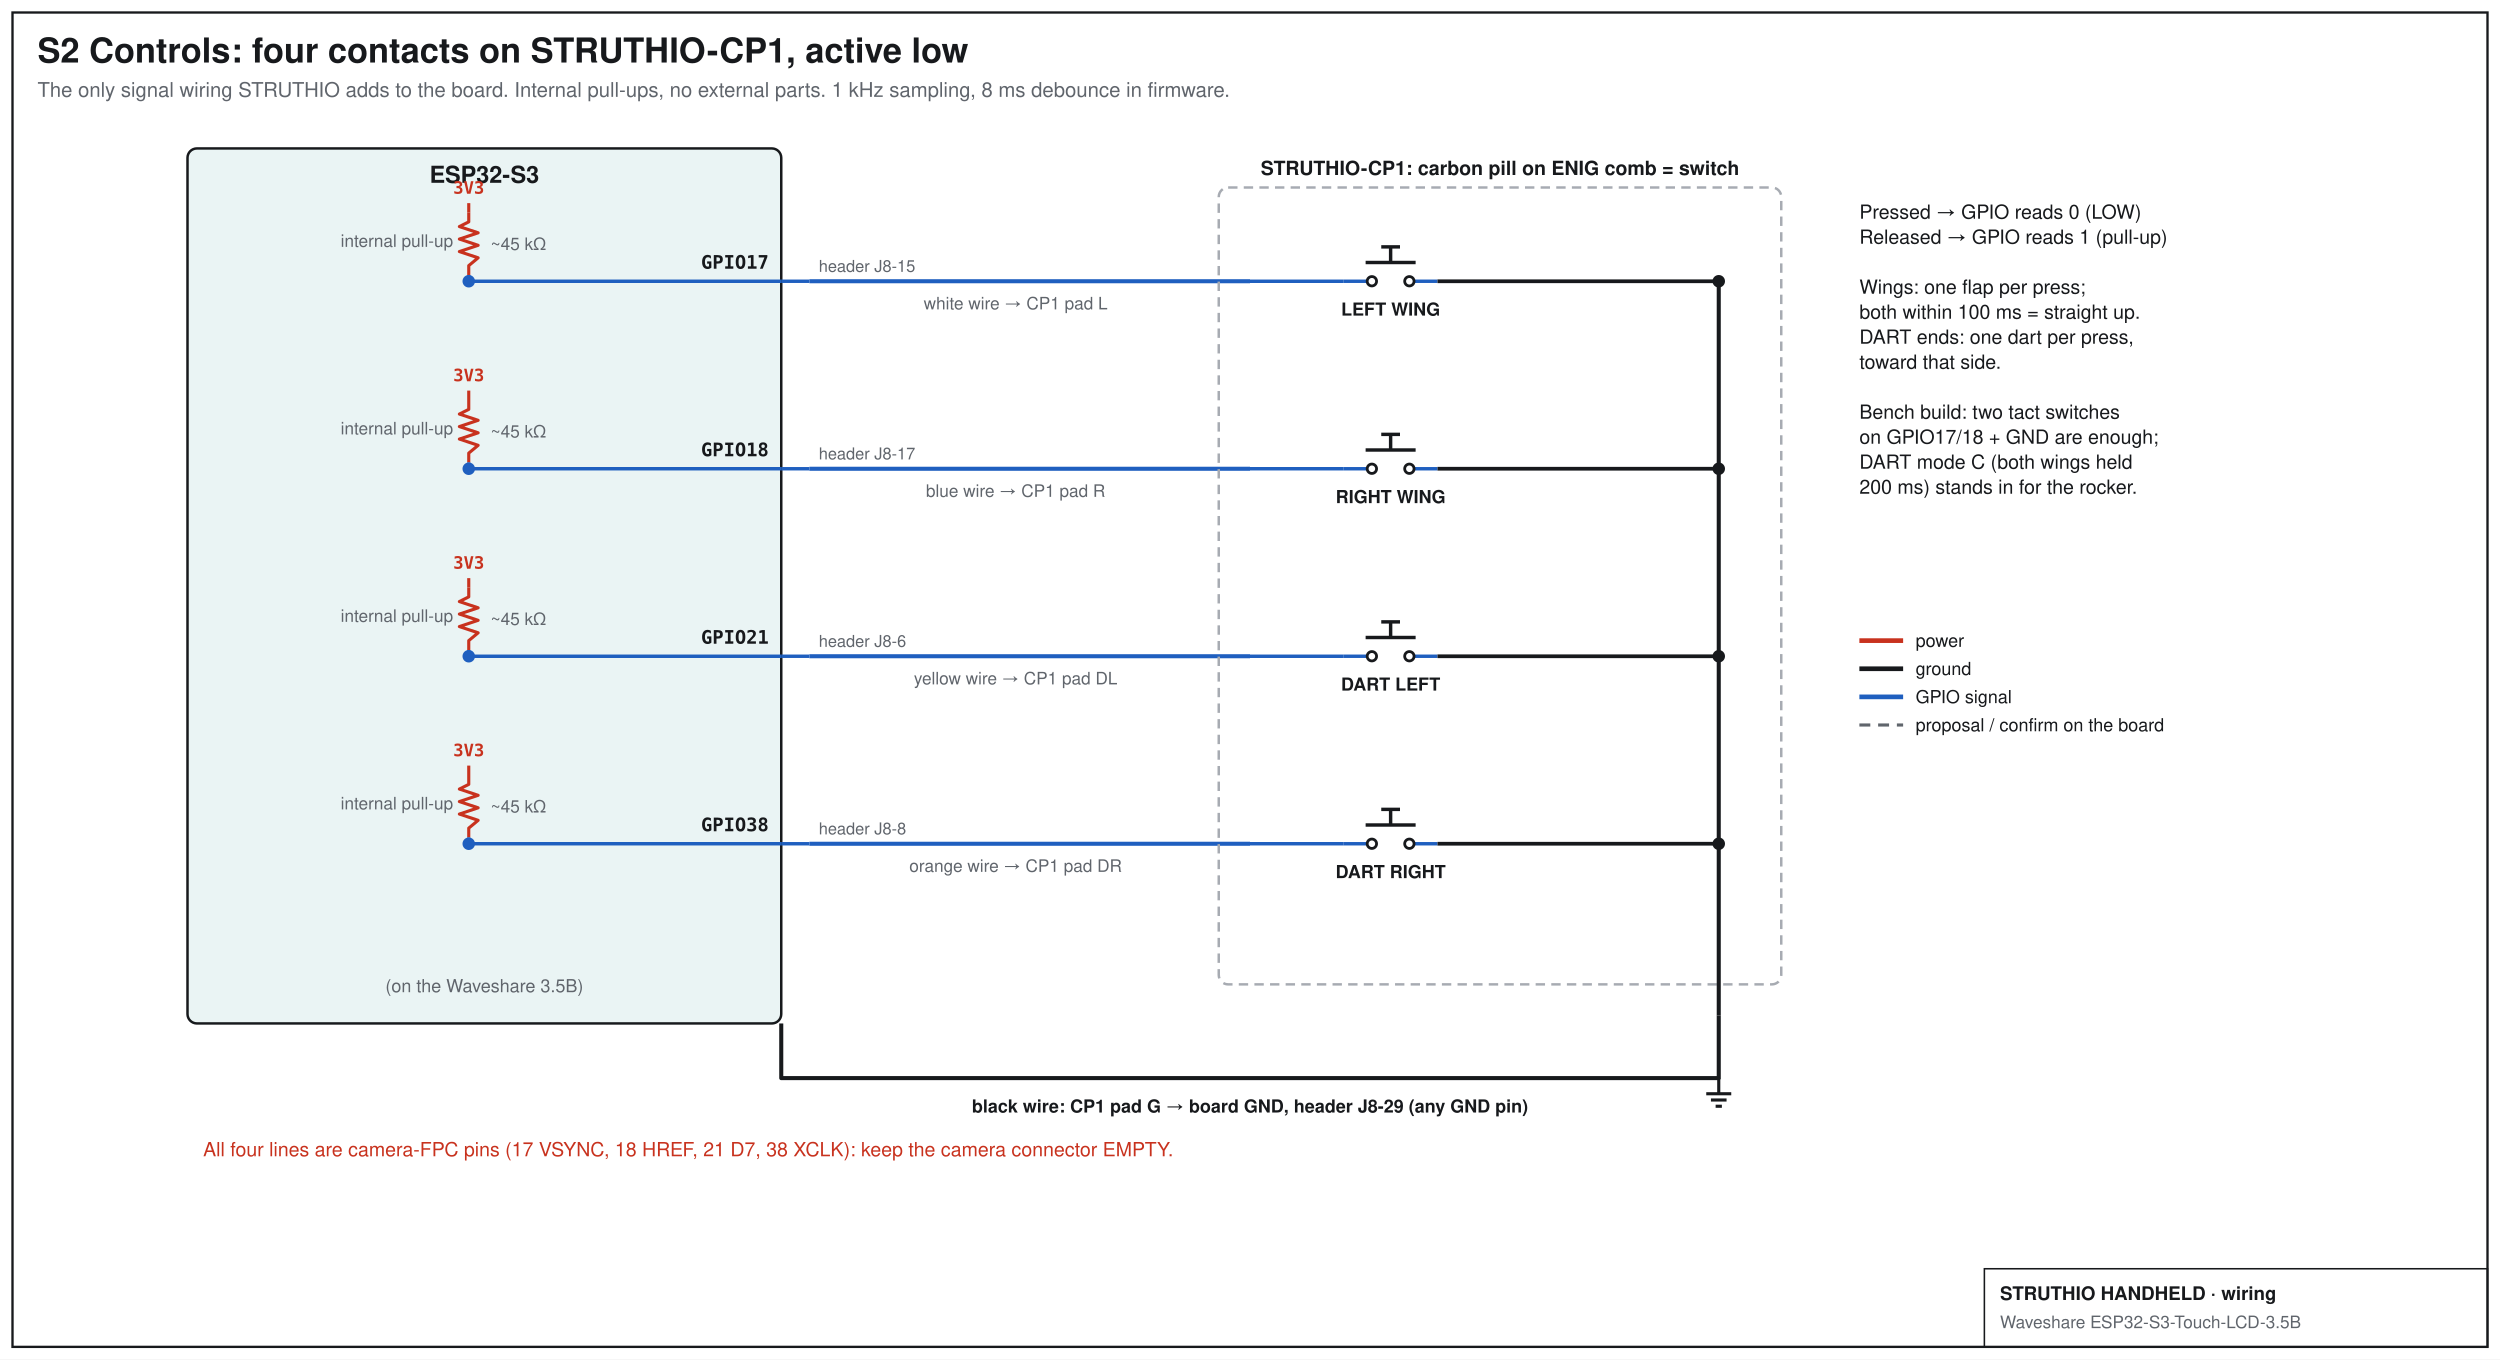
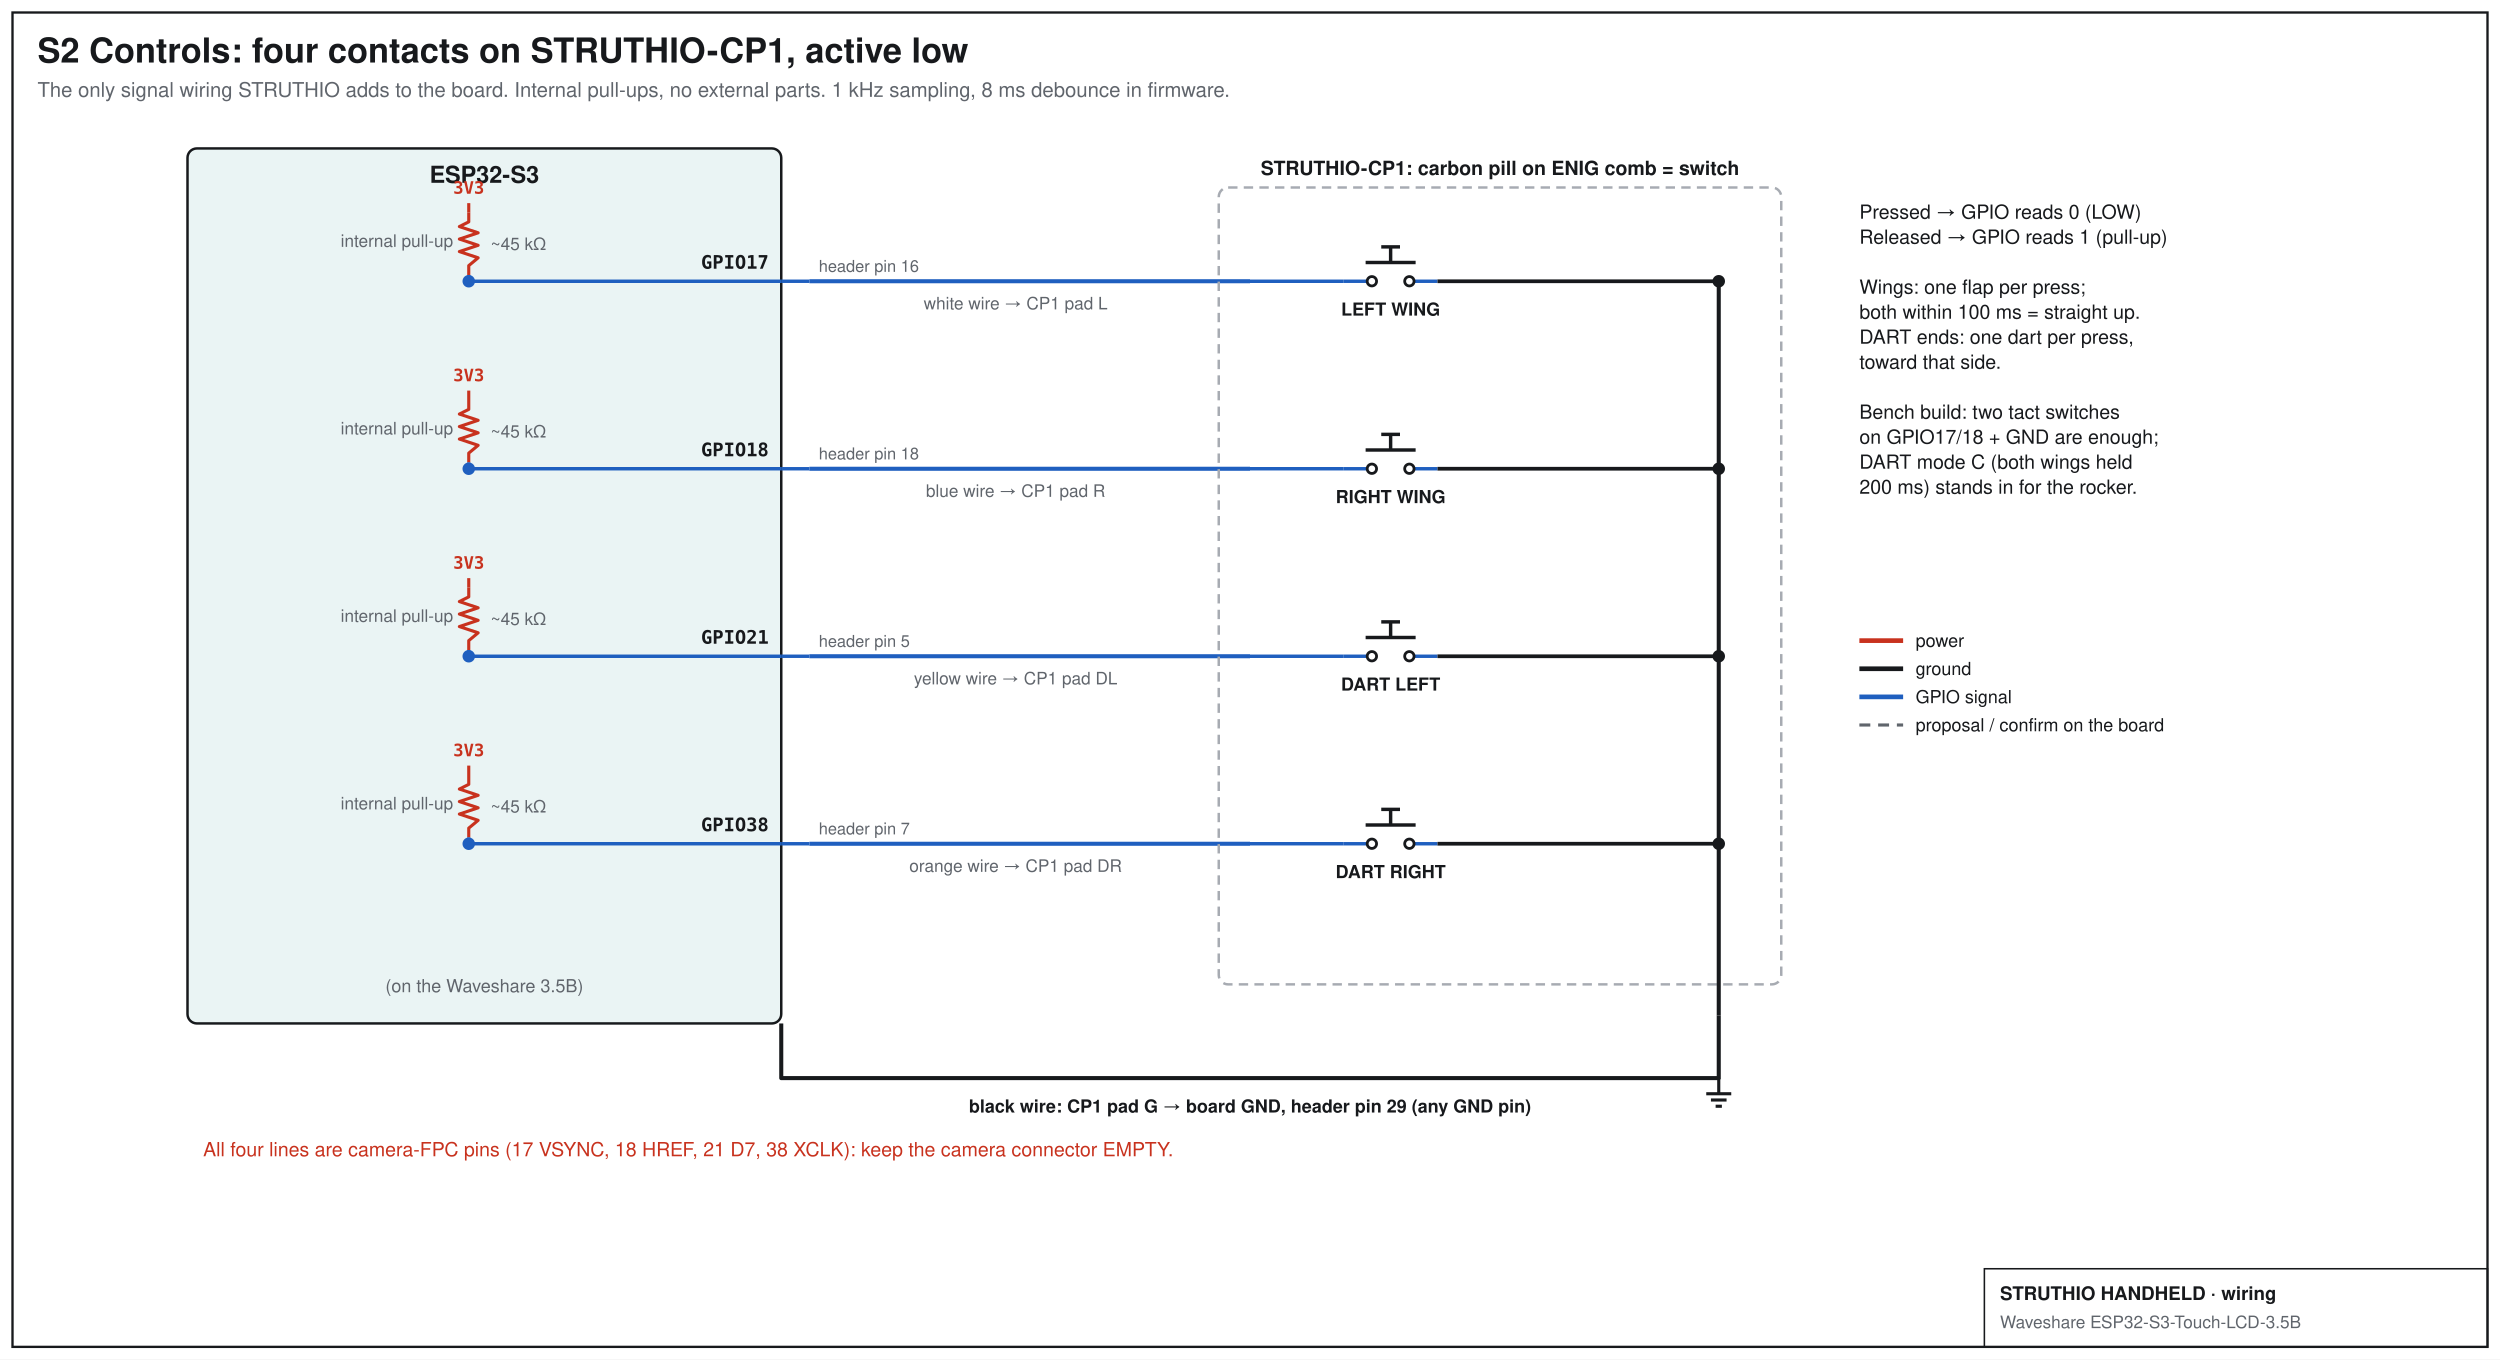
<svg xmlns="http://www.w3.org/2000/svg" width="1600" height="870" viewBox="0 0 1600 870">
  <rect width="1600" height="870" fill="#FFFFFF" />
  <rect x="8" y="8" width="1584" height="854" fill="none" stroke="#17191C" stroke-width="1.5" />
  <text x="24" y="40" font-family="Aptos, Helvetica, Arial, sans-serif" font-size="22" fill="#17191C" font-weight="800" text-anchor="start">S2  Controls: four contacts on STRUTHIO-CP1, active low</text>
  <text x="24" y="62" font-family="Aptos, Helvetica, Arial, sans-serif" font-size="13" fill="#60656C" font-weight="400" text-anchor="start">The only signal wiring STRUTHIO adds to the board. Internal pull-ups, no external parts. 1 kHz sampling, 8 ms debounce in firmware.</text>
  <rect x="1270" y="812" width="322" height="50" fill="none" stroke="#17191C" stroke-width="1" />
  <text x="1280" y="832" font-family="Aptos, Helvetica, Arial, sans-serif" font-size="12" fill="#17191C" font-weight="700" text-anchor="start">STRUTHIO HANDHELD  ·  wiring</text>
  <text x="1280" y="850" font-family="Aptos, Helvetica, Arial, sans-serif" font-size="11" fill="#60656C" font-weight="400" text-anchor="start">Waveshare ESP32-S3-Touch-LCD-3.5B</text>
  <g transform="translate(0,-110)">
    <rect x="120" y="205" width="380" height="560" rx="6" fill="#EAF4F4" stroke="#17191C" stroke-width="1.6" />
    <text x="310.0" y="227" font-family="Aptos, Helvetica, Arial, sans-serif" font-size="15" fill="#17191C" font-weight="800" text-anchor="middle">ESP32-S3</text>
    <text x="310" y="745" font-family="Aptos, Helvetica, Arial, sans-serif" font-size="11.5" fill="#60656C" font-weight="400" text-anchor="middle">(on the Waveshare 3.5B)</text>
    <text x="290" y="268" font-family="Aptos, Helvetica, Arial, sans-serif" font-size="11" fill="#60656C" font-weight="400" text-anchor="end">internal pull-up</text>
    <polyline points="300,240 300,246" fill="none" stroke="#C8321E" stroke-width="2" stroke-linejoin="round" />
    <text x="300" y="234" font-family="Consolas, Menlo, monospace" font-size="11" fill="#C8321E" font-weight="700" text-anchor="middle">3V3</text>
    <polyline points="300,246 300,252 294,255 306,259 294,263 306,267 294,271 306,275 300,280 300,286" fill="none" stroke="#C8321E" stroke-width="2" stroke-linejoin="round" />
    <text x="314" y="270" font-family="Aptos, Helvetica, Arial, sans-serif" font-size="11" fill="#60656C" font-weight="400" text-anchor="start">~45 kΩ</text>
    <polyline points="300,286 300,290 500,290" fill="none" stroke="#1F5FBF" stroke-width="2.2" stroke-linejoin="round" />
    <circle cx="300" cy="290" r="4" fill="#1F5FBF" />
    <line x1="500" y1="290" x2="518" y2="290" stroke="#1F5FBF" stroke-width="2.2" />
    <text x="494" y="294" font-family="Consolas, Menlo, monospace" font-size="11.5" fill="#17191C" font-weight="600" text-anchor="end" />
-     <text x="524" y="284" font-family="Aptos, Helvetica, Arial, sans-serif" font-size="10.5" fill="#60656C" font-weight="400" text-anchor="start">header J8-15</text>
+     <text x="524" y="284" font-family="Aptos, Helvetica, Arial, sans-serif" font-size="10.5" fill="#60656C" font-weight="400" text-anchor="start">header pin 16</text>
    <text x="492" y="282" font-family="Consolas, Menlo, monospace" font-size="12" fill="#17191C" font-weight="700" text-anchor="end">GPIO17</text>
    <polyline points="518,290 800,290" fill="none" stroke="#1F5FBF" stroke-width="2.6" stroke-linejoin="round" />
    <text x="650" y="308" font-family="Aptos, Helvetica, Arial, sans-serif" font-size="11" fill="#60656C" font-weight="400" text-anchor="middle">white wire → CP1 pad L</text>
    <line x1="860" y1="290" x2="878" y2="290" stroke="#1F5FBF" stroke-width="2.2" />
    <line x1="902" y1="290" x2="920" y2="290" stroke="#1F5FBF" stroke-width="2.2" />
    <circle cx="878" cy="290" r="3" fill="#FFFFFF" stroke="#17191C" stroke-width="1.8" />
    <circle cx="902" cy="290" r="3" fill="#FFFFFF" stroke="#17191C" stroke-width="1.8" />
    <line x1="874" y1="278" x2="906" y2="278" stroke="#17191C" stroke-width="2.2" />
    <line x1="890" y1="278" x2="890" y2="268" stroke="#17191C" stroke-width="2.2" />
    <line x1="884" y1="268" x2="896" y2="268" stroke="#17191C" stroke-width="2.2" />
    <text x="890" y="312" font-family="Aptos, Helvetica, Arial, sans-serif" font-size="11.5" fill="#17191C" font-weight="700" text-anchor="middle">LEFT WING</text>
    <polyline points="800,290 860,290" fill="none" stroke="#1F5FBF" stroke-width="2.2" stroke-linejoin="round" />
    <polyline points="920,290 1100,290" fill="none" stroke="#17191C" stroke-width="2.4" stroke-linejoin="round" />
    <circle cx="1100" cy="290" r="4" fill="#17191C" />
    <text x="290" y="388" font-family="Aptos, Helvetica, Arial, sans-serif" font-size="11" fill="#60656C" font-weight="400" text-anchor="end">internal pull-up</text>
    <polyline points="300,360 300,366" fill="none" stroke="#C8321E" stroke-width="2" stroke-linejoin="round" />
    <text x="300" y="354" font-family="Consolas, Menlo, monospace" font-size="11" fill="#C8321E" font-weight="700" text-anchor="middle">3V3</text>
    <polyline points="300,366 300,372 294,375 306,379 294,383 306,387 294,391 306,395 300,400 300,406" fill="none" stroke="#C8321E" stroke-width="2" stroke-linejoin="round" />
    <text x="314" y="390" font-family="Aptos, Helvetica, Arial, sans-serif" font-size="11" fill="#60656C" font-weight="400" text-anchor="start">~45 kΩ</text>
    <polyline points="300,406 300,410 500,410" fill="none" stroke="#1F5FBF" stroke-width="2.2" stroke-linejoin="round" />
    <circle cx="300" cy="410" r="4" fill="#1F5FBF" />
    <line x1="500" y1="410" x2="518" y2="410" stroke="#1F5FBF" stroke-width="2.2" />
    <text x="494" y="414" font-family="Consolas, Menlo, monospace" font-size="11.5" fill="#17191C" font-weight="600" text-anchor="end" />
-     <text x="524" y="404" font-family="Aptos, Helvetica, Arial, sans-serif" font-size="10.5" fill="#60656C" font-weight="400" text-anchor="start">header J8-17</text>
+     <text x="524" y="404" font-family="Aptos, Helvetica, Arial, sans-serif" font-size="10.5" fill="#60656C" font-weight="400" text-anchor="start">header pin 18</text>
    <text x="492" y="402" font-family="Consolas, Menlo, monospace" font-size="12" fill="#17191C" font-weight="700" text-anchor="end">GPIO18</text>
    <polyline points="518,410 800,410" fill="none" stroke="#1F5FBF" stroke-width="2.6" stroke-linejoin="round" />
    <text x="650" y="428" font-family="Aptos, Helvetica, Arial, sans-serif" font-size="11" fill="#60656C" font-weight="400" text-anchor="middle">blue wire → CP1 pad R</text>
    <line x1="860" y1="410" x2="878" y2="410" stroke="#1F5FBF" stroke-width="2.2" />
    <line x1="902" y1="410" x2="920" y2="410" stroke="#1F5FBF" stroke-width="2.2" />
    <circle cx="878" cy="410" r="3" fill="#FFFFFF" stroke="#17191C" stroke-width="1.8" />
    <circle cx="902" cy="410" r="3" fill="#FFFFFF" stroke="#17191C" stroke-width="1.8" />
    <line x1="874" y1="398" x2="906" y2="398" stroke="#17191C" stroke-width="2.2" />
    <line x1="890" y1="398" x2="890" y2="388" stroke="#17191C" stroke-width="2.2" />
    <line x1="884" y1="388" x2="896" y2="388" stroke="#17191C" stroke-width="2.2" />
    <text x="890" y="432" font-family="Aptos, Helvetica, Arial, sans-serif" font-size="11.5" fill="#17191C" font-weight="700" text-anchor="middle">RIGHT WING</text>
    <polyline points="800,410 860,410" fill="none" stroke="#1F5FBF" stroke-width="2.2" stroke-linejoin="round" />
    <polyline points="920,410 1100,410" fill="none" stroke="#17191C" stroke-width="2.4" stroke-linejoin="round" />
    <circle cx="1100" cy="410" r="4" fill="#17191C" />
    <text x="290" y="508" font-family="Aptos, Helvetica, Arial, sans-serif" font-size="11" fill="#60656C" font-weight="400" text-anchor="end">internal pull-up</text>
    <polyline points="300,480 300,486" fill="none" stroke="#C8321E" stroke-width="2" stroke-linejoin="round" />
    <text x="300" y="474" font-family="Consolas, Menlo, monospace" font-size="11" fill="#C8321E" font-weight="700" text-anchor="middle">3V3</text>
    <polyline points="300,486 300,492 294,495 306,499 294,503 306,507 294,511 306,515 300,520 300,526" fill="none" stroke="#C8321E" stroke-width="2" stroke-linejoin="round" />
    <text x="314" y="510" font-family="Aptos, Helvetica, Arial, sans-serif" font-size="11" fill="#60656C" font-weight="400" text-anchor="start">~45 kΩ</text>
    <polyline points="300,526 300,530 500,530" fill="none" stroke="#1F5FBF" stroke-width="2.2" stroke-linejoin="round" />
    <circle cx="300" cy="530" r="4" fill="#1F5FBF" />
    <line x1="500" y1="530" x2="518" y2="530" stroke="#1F5FBF" stroke-width="2.2" />
    <text x="494" y="534" font-family="Consolas, Menlo, monospace" font-size="11.5" fill="#17191C" font-weight="600" text-anchor="end" />
-     <text x="524" y="524" font-family="Aptos, Helvetica, Arial, sans-serif" font-size="10.5" fill="#60656C" font-weight="400" text-anchor="start">header J8-6</text>
+     <text x="524" y="524" font-family="Aptos, Helvetica, Arial, sans-serif" font-size="10.5" fill="#60656C" font-weight="400" text-anchor="start">header pin 5</text>
    <text x="492" y="522" font-family="Consolas, Menlo, monospace" font-size="12" fill="#17191C" font-weight="700" text-anchor="end">GPIO21</text>
    <polyline points="518,530 800,530" fill="none" stroke="#1F5FBF" stroke-width="2.6" stroke-linejoin="round" />
    <text x="650" y="548" font-family="Aptos, Helvetica, Arial, sans-serif" font-size="11" fill="#60656C" font-weight="400" text-anchor="middle">yellow wire → CP1 pad DL</text>
    <line x1="860" y1="530" x2="878" y2="530" stroke="#1F5FBF" stroke-width="2.2" />
    <line x1="902" y1="530" x2="920" y2="530" stroke="#1F5FBF" stroke-width="2.2" />
    <circle cx="878" cy="530" r="3" fill="#FFFFFF" stroke="#17191C" stroke-width="1.8" />
    <circle cx="902" cy="530" r="3" fill="#FFFFFF" stroke="#17191C" stroke-width="1.8" />
    <line x1="874" y1="518" x2="906" y2="518" stroke="#17191C" stroke-width="2.2" />
    <line x1="890" y1="518" x2="890" y2="508" stroke="#17191C" stroke-width="2.2" />
    <line x1="884" y1="508" x2="896" y2="508" stroke="#17191C" stroke-width="2.2" />
    <text x="890" y="552" font-family="Aptos, Helvetica, Arial, sans-serif" font-size="11.5" fill="#17191C" font-weight="700" text-anchor="middle">DART LEFT</text>
    <polyline points="800,530 860,530" fill="none" stroke="#1F5FBF" stroke-width="2.2" stroke-linejoin="round" />
    <polyline points="920,530 1100,530" fill="none" stroke="#17191C" stroke-width="2.4" stroke-linejoin="round" />
    <circle cx="1100" cy="530" r="4" fill="#17191C" />
    <text x="290" y="628" font-family="Aptos, Helvetica, Arial, sans-serif" font-size="11" fill="#60656C" font-weight="400" text-anchor="end">internal pull-up</text>
    <polyline points="300,600 300,606" fill="none" stroke="#C8321E" stroke-width="2" stroke-linejoin="round" />
    <text x="300" y="594" font-family="Consolas, Menlo, monospace" font-size="11" fill="#C8321E" font-weight="700" text-anchor="middle">3V3</text>
    <polyline points="300,606 300,612 294,615 306,619 294,623 306,627 294,631 306,635 300,640 300,646" fill="none" stroke="#C8321E" stroke-width="2" stroke-linejoin="round" />
    <text x="314" y="630" font-family="Aptos, Helvetica, Arial, sans-serif" font-size="11" fill="#60656C" font-weight="400" text-anchor="start">~45 kΩ</text>
    <polyline points="300,646 300,650 500,650" fill="none" stroke="#1F5FBF" stroke-width="2.2" stroke-linejoin="round" />
    <circle cx="300" cy="650" r="4" fill="#1F5FBF" />
    <line x1="500" y1="650" x2="518" y2="650" stroke="#1F5FBF" stroke-width="2.2" />
    <text x="494" y="654" font-family="Consolas, Menlo, monospace" font-size="11.5" fill="#17191C" font-weight="600" text-anchor="end" />
-     <text x="524" y="644" font-family="Aptos, Helvetica, Arial, sans-serif" font-size="10.5" fill="#60656C" font-weight="400" text-anchor="start">header J8-8</text>
+     <text x="524" y="644" font-family="Aptos, Helvetica, Arial, sans-serif" font-size="10.5" fill="#60656C" font-weight="400" text-anchor="start">header pin 7</text>
    <text x="492" y="642" font-family="Consolas, Menlo, monospace" font-size="12" fill="#17191C" font-weight="700" text-anchor="end">GPIO38</text>
    <polyline points="518,650 800,650" fill="none" stroke="#1F5FBF" stroke-width="2.6" stroke-linejoin="round" />
    <text x="650" y="668" font-family="Aptos, Helvetica, Arial, sans-serif" font-size="11" fill="#60656C" font-weight="400" text-anchor="middle">orange wire → CP1 pad DR</text>
    <line x1="860" y1="650" x2="878" y2="650" stroke="#1F5FBF" stroke-width="2.2" />
    <line x1="902" y1="650" x2="920" y2="650" stroke="#1F5FBF" stroke-width="2.2" />
    <circle cx="878" cy="650" r="3" fill="#FFFFFF" stroke="#17191C" stroke-width="1.8" />
    <circle cx="902" cy="650" r="3" fill="#FFFFFF" stroke="#17191C" stroke-width="1.8" />
    <line x1="874" y1="638" x2="906" y2="638" stroke="#17191C" stroke-width="2.2" />
    <line x1="890" y1="638" x2="890" y2="628" stroke="#17191C" stroke-width="2.2" />
    <line x1="884" y1="628" x2="896" y2="628" stroke="#17191C" stroke-width="2.2" />
    <text x="890" y="672" font-family="Aptos, Helvetica, Arial, sans-serif" font-size="11.5" fill="#17191C" font-weight="700" text-anchor="middle">DART RIGHT</text>
    <polyline points="800,650 860,650" fill="none" stroke="#1F5FBF" stroke-width="2.2" stroke-linejoin="round" />
    <polyline points="920,650 1100,650" fill="none" stroke="#17191C" stroke-width="2.4" stroke-linejoin="round" />
    <circle cx="1100" cy="650" r="4" fill="#17191C" />
    <rect x="780" y="230" width="360" height="510" rx="6" fill="none" stroke="#A7ABB2" stroke-width="1.6" stroke-dasharray="6 4" />
    <text x="960.0" y="252" font-family="Aptos, Helvetica, Arial, sans-serif" font-size="15" fill="#17191C" font-weight="800" text-anchor="middle" />
    <text x="960" y="222" font-family="Aptos, Helvetica, Arial, sans-serif" font-size="12.5" fill="#17191C" font-weight="700" text-anchor="middle">STRUTHIO-CP1: carbon pill on ENIG comb = switch</text>
    <polyline points="1100,290 1100,760" fill="none" stroke="#17191C" stroke-width="2.6" stroke-linejoin="round" />
    <polyline points="1100,760 1100,800 500,800 500,765" fill="none" stroke="#17191C" stroke-width="2.6" stroke-linejoin="round" />
-     <text x="800" y="822" font-family="Aptos, Helvetica, Arial, sans-serif" font-size="11.5" fill="#17191C" font-weight="600" text-anchor="middle">black wire: CP1 pad G → board GND, header J8-29 (any GND pin)</text>
+     <text x="800" y="822" font-family="Aptos, Helvetica, Arial, sans-serif" font-size="11.5" fill="#17191C" font-weight="600" text-anchor="middle">black wire: CP1 pad G → board GND, header pin 29 (any GND pin)</text>
    <line x1="1100" y1="800" x2="1100" y2="810" stroke="#17191C" stroke-width="2" />
    <line x1="1092.0" y1="810" x2="1108.0" y2="810" stroke="#17191C" stroke-width="2" />
    <line x1="1095.0" y1="814" x2="1105.0" y2="814" stroke="#17191C" stroke-width="2" />
    <line x1="1098.0" y1="818" x2="1102.0" y2="818" stroke="#17191C" stroke-width="2" />
    <text x="1190" y="250" font-family="Aptos, Helvetica, Arial, sans-serif" font-size="12.5" fill="#17191C" font-weight="400" text-anchor="start">Pressed  → GPIO reads 0 (LOW)</text>
    <text x="1190" y="266" font-family="Aptos, Helvetica, Arial, sans-serif" font-size="12.5" fill="#17191C" font-weight="400" text-anchor="start">Released → GPIO reads 1 (pull-up)</text>
    <text x="1190" y="282" font-family="Aptos, Helvetica, Arial, sans-serif" font-size="12.5" fill="#17191C" font-weight="400" text-anchor="start" />
    <text x="1190" y="298" font-family="Aptos, Helvetica, Arial, sans-serif" font-size="12.5" fill="#17191C" font-weight="400" text-anchor="start">Wings: one flap per press;</text>
    <text x="1190" y="314" font-family="Aptos, Helvetica, Arial, sans-serif" font-size="12.5" fill="#17191C" font-weight="400" text-anchor="start">both within 100 ms = straight up.</text>
    <text x="1190" y="330" font-family="Aptos, Helvetica, Arial, sans-serif" font-size="12.5" fill="#17191C" font-weight="400" text-anchor="start">DART ends: one dart per press,</text>
    <text x="1190" y="346" font-family="Aptos, Helvetica, Arial, sans-serif" font-size="12.5" fill="#17191C" font-weight="400" text-anchor="start">toward that side.</text>
    <text x="1190" y="362" font-family="Aptos, Helvetica, Arial, sans-serif" font-size="12.5" fill="#17191C" font-weight="400" text-anchor="start" />
    <text x="1190" y="378" font-family="Aptos, Helvetica, Arial, sans-serif" font-size="12.5" fill="#17191C" font-weight="400" text-anchor="start">Bench build: two tact switches</text>
    <text x="1190" y="394" font-family="Aptos, Helvetica, Arial, sans-serif" font-size="12.5" fill="#17191C" font-weight="400" text-anchor="start">on GPIO17/18 + GND are enough;</text>
    <text x="1190" y="410" font-family="Aptos, Helvetica, Arial, sans-serif" font-size="12.5" fill="#17191C" font-weight="400" text-anchor="start">DART mode C (both wings held</text>
    <text x="1190" y="426" font-family="Aptos, Helvetica, Arial, sans-serif" font-size="12.5" fill="#17191C" font-weight="400" text-anchor="start">200 ms) stands in for the rocker.</text>
    <text x="130" y="850" font-family="Aptos, Helvetica, Arial, sans-serif" font-size="12.5" fill="#C8321E" font-weight="400" text-anchor="start">All four lines are camera-FPC pins (17 VSYNC, 18 HREF, 21 D7, 38 XCLK): keep the camera connector EMPTY.</text>
    <line x1="1190" y1="520" x2="1218" y2="520" stroke="#C8321E" stroke-width="3" />
    <text x="1226" y="524" font-family="Aptos, Helvetica, Arial, sans-serif" font-size="11.5" fill="#17191C" font-weight="400" text-anchor="start">power</text>
    <line x1="1190" y1="538" x2="1218" y2="538" stroke="#17191C" stroke-width="3" />
    <text x="1226" y="542" font-family="Aptos, Helvetica, Arial, sans-serif" font-size="11.5" fill="#17191C" font-weight="400" text-anchor="start">ground</text>
    <line x1="1190" y1="556" x2="1218" y2="556" stroke="#1F5FBF" stroke-width="3" />
    <text x="1226" y="560" font-family="Aptos, Helvetica, Arial, sans-serif" font-size="11.5" fill="#17191C" font-weight="400" text-anchor="start">GPIO signal</text>
    <line x1="1190" y1="574" x2="1218" y2="574" stroke="#60656C" stroke-width="2" stroke-dasharray="7 5" />
    <text x="1226" y="578" font-family="Aptos, Helvetica, Arial, sans-serif" font-size="11.5" fill="#17191C" font-weight="400" text-anchor="start">proposal / confirm on the board</text>
  </g>
</svg>
